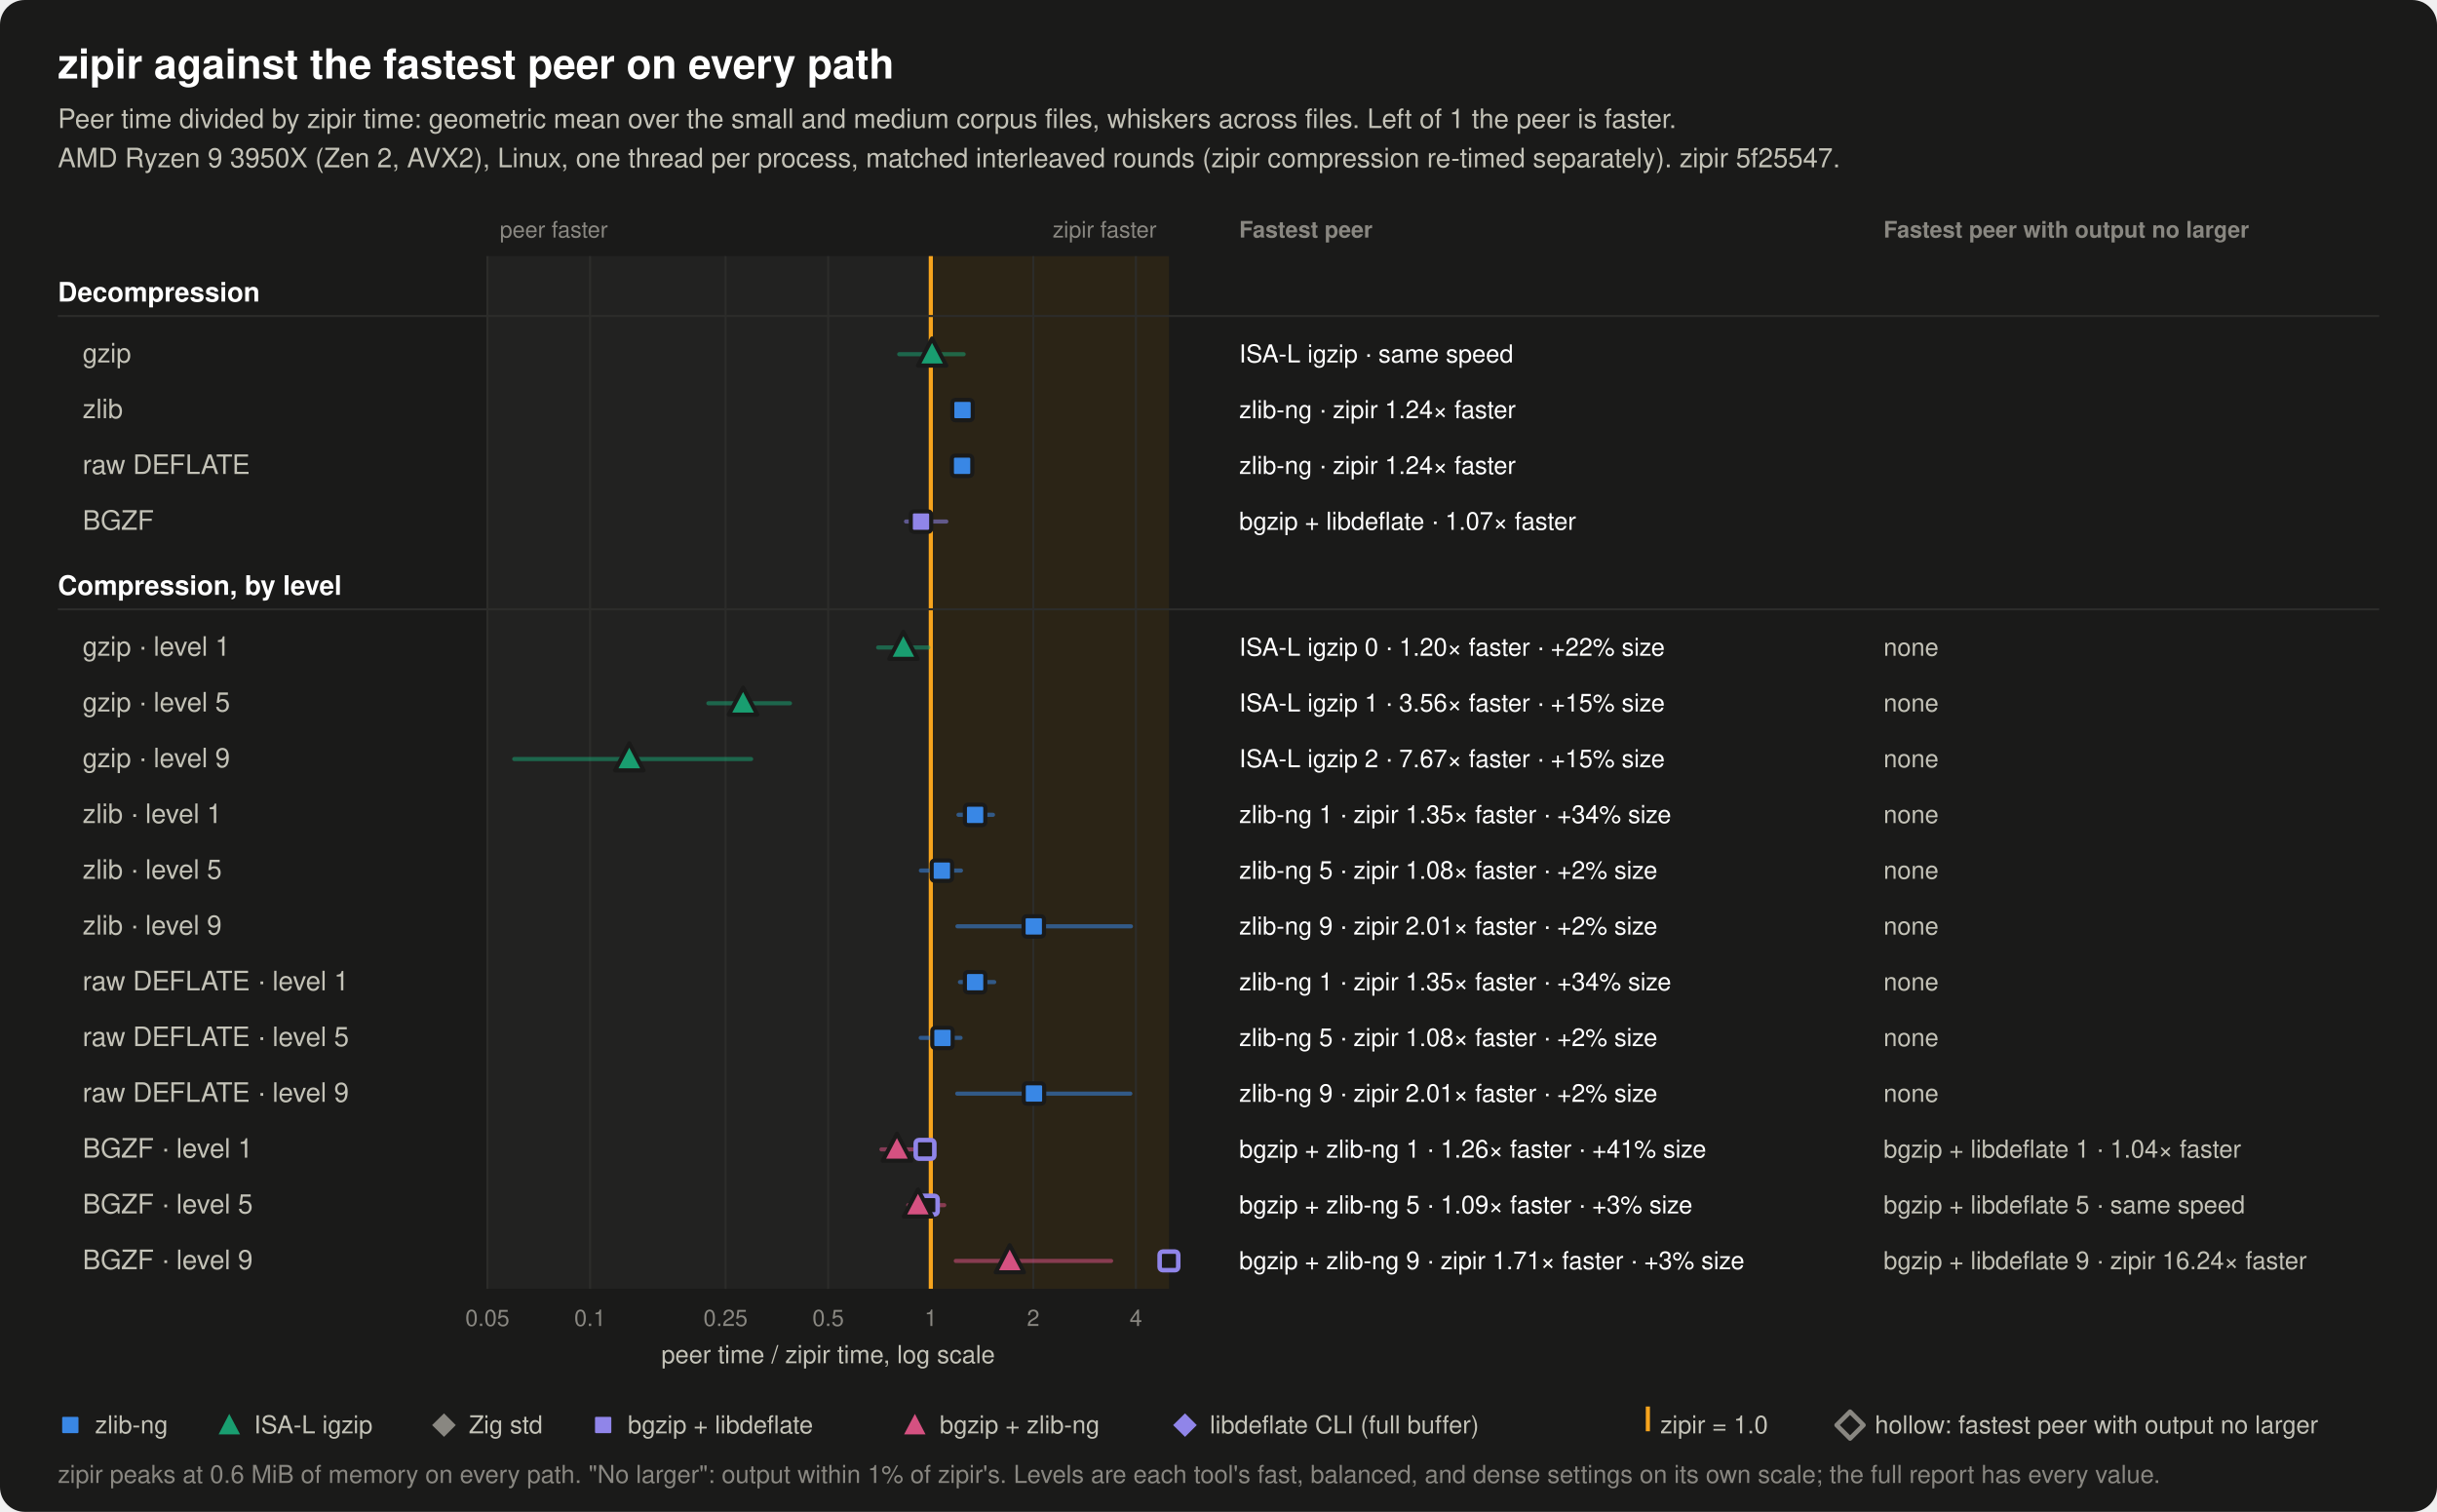
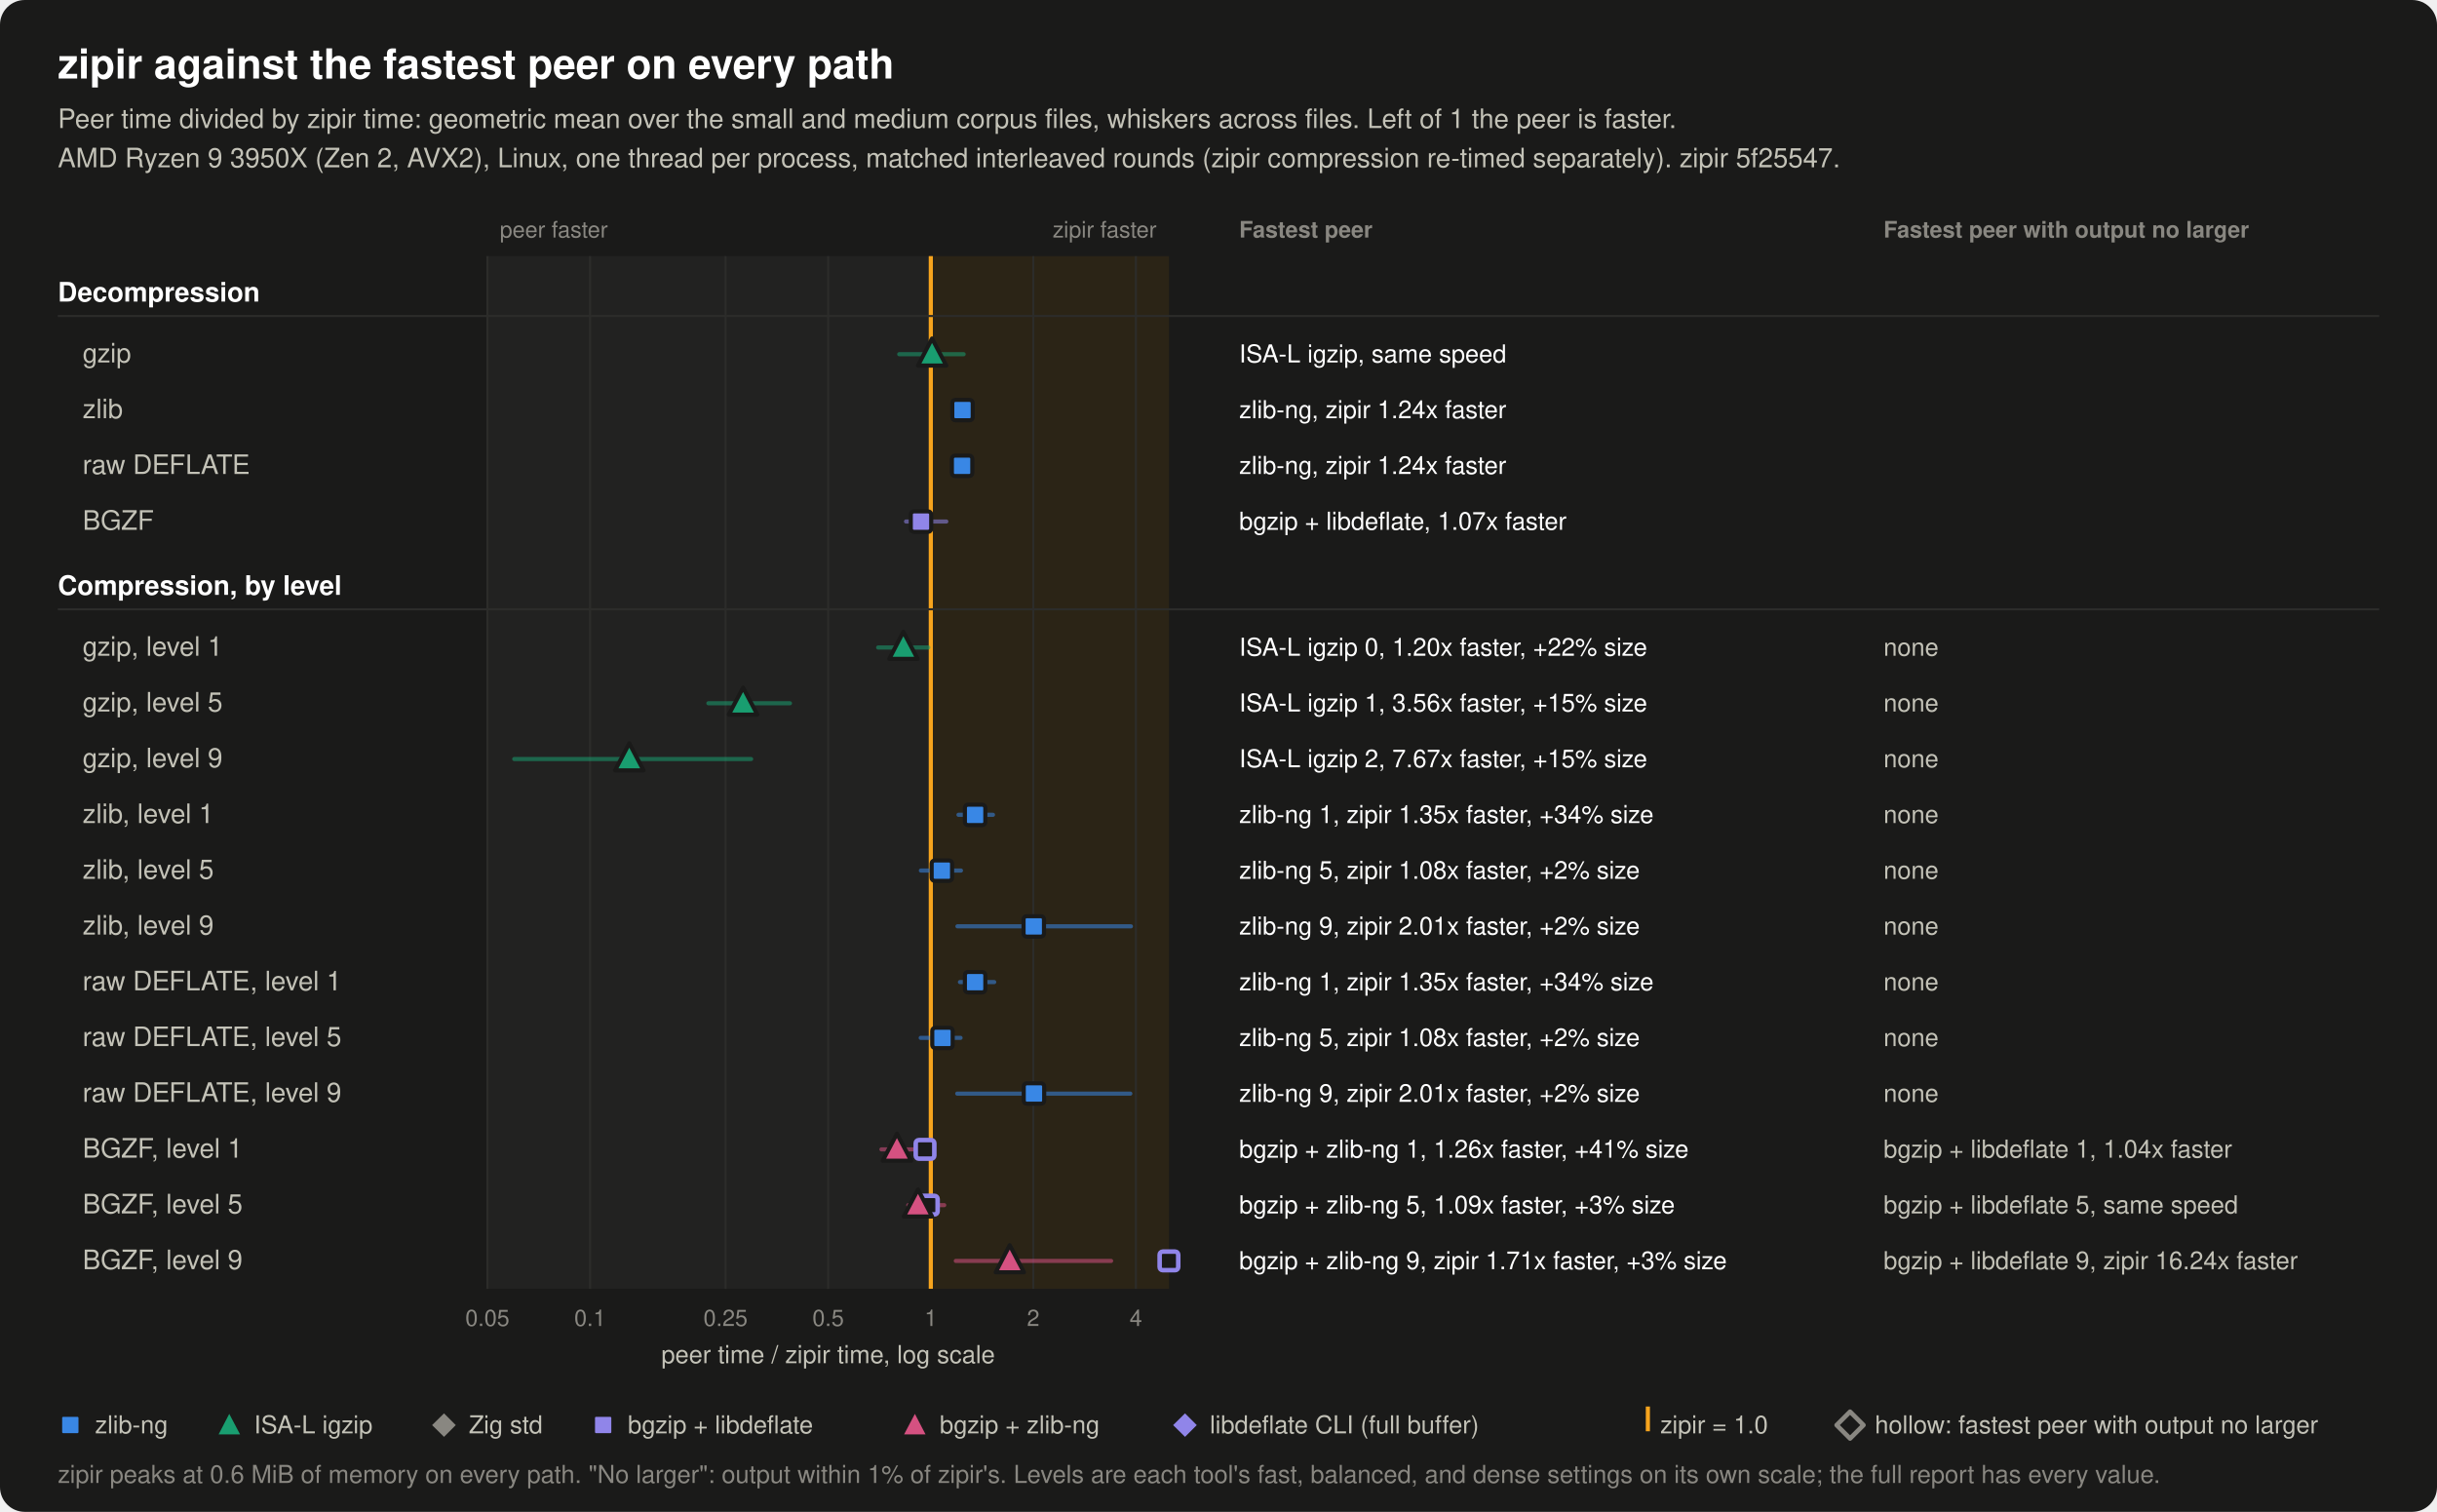
<svg xmlns="http://www.w3.org/2000/svg" viewBox="0 0 1180 732" width="1180" height="732" role="img" font-family="system-ui, -apple-system, &quot;Segoe UI&quot;, Helvetica, Arial, sans-serif">
  <rect width="1180" height="732" rx="12" fill="#1a1a19" />
  <text x="28.0" y="38.0" font-size="20" fill="#ffffff" text-anchor="start" font-weight="650">zipir against the fastest peer on every path</text>
  <text x="28.0" y="62.0" font-size="13" fill="#c3c2b7" text-anchor="start" font-weight="400">Peer time divided by zipir time: geometric mean over the small and medium corpus files, whiskers across files. Left of 1 the peer is faster.</text>
  <text x="28.0" y="81.0" font-size="13" fill="#c3c2b7" text-anchor="start" font-weight="400">AMD Ryzen 9 3950X (Zen 2, AVX2), Linux, one thread per process, matched interleaved rounds (zipir compression re-timed separately). zipir 5f25547.</text>
  <rect x="236.0" y="124.0" width="214.7" height="500.0" rx="0" fill="#222221" />
  <rect x="450.7" y="124.0" width="115.3" height="500.0" rx="0" fill="#2b2416" />
  <line x1="236.0" y1="124.0" x2="236.0" y2="624.0" stroke="#2c2c2a" stroke-width="1" />
  <text x="236.0" y="642.0" font-size="11" fill="#898781" text-anchor="middle" font-weight="400">0.05</text>
  <line x1="285.7" y1="124.0" x2="285.7" y2="624.0" stroke="#2c2c2a" stroke-width="1" />
  <text x="285.7" y="642.0" font-size="11" fill="#898781" text-anchor="middle" font-weight="400">0.1</text>
  <line x1="351.3" y1="124.0" x2="351.3" y2="624.0" stroke="#2c2c2a" stroke-width="1" />
  <text x="351.3" y="642.0" font-size="11" fill="#898781" text-anchor="middle" font-weight="400">0.25</text>
  <line x1="401.0" y1="124.0" x2="401.0" y2="624.0" stroke="#2c2c2a" stroke-width="1" />
  <text x="401.0" y="642.0" font-size="11" fill="#898781" text-anchor="middle" font-weight="400">0.5</text>
  <line x1="450.7" y1="124.0" x2="450.7" y2="624.0" stroke="#2c2c2a" stroke-width="1" />
  <text x="450.7" y="642.0" font-size="11" fill="#898781" text-anchor="middle" font-weight="400">1</text>
  <line x1="500.3" y1="124.0" x2="500.3" y2="624.0" stroke="#2c2c2a" stroke-width="1" />
  <text x="500.3" y="642.0" font-size="11" fill="#898781" text-anchor="middle" font-weight="400">2</text>
  <line x1="550.0" y1="124.0" x2="550.0" y2="624.0" stroke="#2c2c2a" stroke-width="1" />
  <text x="550.0" y="642.0" font-size="11" fill="#898781" text-anchor="middle" font-weight="400">4</text>
  <line x1="450.7" y1="124.0" x2="450.7" y2="624.0" stroke="#f7a41d" stroke-width="2" />
  <text x="242.0" y="115.0" font-size="11" fill="#898781" text-anchor="start" font-weight="400">peer faster</text>
  <text x="560.0" y="115.0" font-size="11" fill="#898781" text-anchor="end" font-weight="400">zipir faster</text>
  <text x="401.0" y="660.0" font-size="12" fill="#c3c2b7" text-anchor="middle" font-weight="400">peer time / zipir time, log scale</text>
  <text x="600.0" y="115.0" font-size="11" fill="#898781" text-anchor="start" font-weight="600">Fastest peer</text>
  <text x="912.0" y="115.0" font-size="11" fill="#898781" text-anchor="start" font-weight="600">Fastest peer with output no larger</text>
  <text x="28.0" y="146.0" font-size="13" fill="#ffffff" text-anchor="start" font-weight="650">Decompression</text>
  <line x1="28.0" y1="153.0" x2="1152.0" y2="153.0" stroke="#2c2c2a" stroke-width="1" />
  <text x="40.0" y="175.5" font-size="13" fill="#c3c2b7" text-anchor="start" font-weight="400">gzip</text>
  <line x1="435.4" y1="171.5" x2="466.6" y2="171.5" stroke="#199e70" stroke-width="2" stroke-linecap="round" opacity="0.55" />
  <path d="M451.3,163.9 L458.2,177.0 L444.5,177.0 Z" fill="#199e70" stroke="#1a1a19" stroke-width="2" stroke-linejoin="round" />
-   <text x="600.0" y="175.5" font-size="12" fill="#ffffff" text-anchor="start" font-weight="400">ISA-L igzip · same speed</text>
+   <text x="600.0" y="175.5" font-size="12" fill="#ffffff" text-anchor="start" font-weight="400">ISA-L igzip, same speed</text>
  <text x="40.0" y="202.5" font-size="13" fill="#c3c2b7" text-anchor="start" font-weight="400">zlib</text>
  <line x1="462.2" y1="198.5" x2="468.0" y2="198.5" stroke="#3987e5" stroke-width="2" stroke-linecap="round" opacity="0.55" />
  <rect x="461.1" y="193.6" width="9.9" height="9.9" rx="1.5" fill="#3987e5" stroke="#1a1a19" stroke-width="2" />
-   <text x="600.0" y="202.5" font-size="12" fill="#ffffff" text-anchor="start" font-weight="400">zlib-ng · zipir 1.24× faster</text>
+   <text x="600.0" y="202.5" font-size="12" fill="#ffffff" text-anchor="start" font-weight="400">zlib-ng, zipir 1.24x faster</text>
  <text x="40.0" y="229.5" font-size="13" fill="#c3c2b7" text-anchor="start" font-weight="400">raw DEFLATE</text>
  <line x1="462.3" y1="225.5" x2="468.4" y2="225.5" stroke="#3987e5" stroke-width="2" stroke-linecap="round" opacity="0.55" />
  <rect x="460.9" y="220.6" width="9.9" height="9.9" rx="1.5" fill="#3987e5" stroke="#1a1a19" stroke-width="2" />
-   <text x="600.0" y="229.5" font-size="12" fill="#ffffff" text-anchor="start" font-weight="400">zlib-ng · zipir 1.24× faster</text>
+   <text x="600.0" y="229.5" font-size="12" fill="#ffffff" text-anchor="start" font-weight="400">zlib-ng, zipir 1.24x faster</text>
  <text x="40.0" y="256.5" font-size="13" fill="#c3c2b7" text-anchor="start" font-weight="400">BGZF</text>
  <line x1="438.7" y1="252.5" x2="458.2" y2="252.5" stroke="#9085e9" stroke-width="2" stroke-linecap="round" opacity="0.55" />
  <rect x="441.0" y="247.6" width="9.9" height="9.9" rx="1.5" fill="#9085e9" stroke="#1a1a19" stroke-width="2" />
-   <text x="600.0" y="256.5" font-size="12" fill="#ffffff" text-anchor="start" font-weight="400">bgzip + libdeflate · 1.07× faster</text>
+   <text x="600.0" y="256.5" font-size="12" fill="#ffffff" text-anchor="start" font-weight="400">bgzip + libdeflate, 1.07x faster</text>
  <text x="28.0" y="288.0" font-size="13" fill="#ffffff" text-anchor="start" font-weight="650">Compression, by level</text>
  <line x1="28.0" y1="295.0" x2="1152.0" y2="295.0" stroke="#2c2c2a" stroke-width="1" />
-   <text x="40.0" y="317.5" font-size="13" fill="#c3c2b7" text-anchor="start" font-weight="400">gzip · level 1</text>
+   <text x="40.0" y="317.5" font-size="13" fill="#c3c2b7" text-anchor="start" font-weight="400">gzip, level 1</text>
  <line x1="425.2" y1="313.5" x2="449.5" y2="313.5" stroke="#199e70" stroke-width="2" stroke-linecap="round" opacity="0.55" />
  <path d="M437.4,305.9 L444.3,319.0 L430.6,319.0 Z" fill="#199e70" stroke="#1a1a19" stroke-width="2" stroke-linejoin="round" />
-   <text x="600.0" y="317.5" font-size="12" fill="#ffffff" text-anchor="start" font-weight="400">ISA-L igzip 0 · 1.20× faster · +22% size</text>
+   <text x="600.0" y="317.5" font-size="12" fill="#ffffff" text-anchor="start" font-weight="400">ISA-L igzip 0, 1.20x faster, +22% size</text>
  <text x="912.0" y="317.5" font-size="12" fill="#c3c2b7" text-anchor="start" font-weight="400">none</text>
-   <text x="40.0" y="344.5" font-size="13" fill="#c3c2b7" text-anchor="start" font-weight="400">gzip · level 5</text>
+   <text x="40.0" y="344.5" font-size="13" fill="#c3c2b7" text-anchor="start" font-weight="400">gzip, level 5</text>
  <line x1="343.0" y1="340.5" x2="382.5" y2="340.5" stroke="#199e70" stroke-width="2" stroke-linecap="round" opacity="0.55" />
  <path d="M359.8,332.9 L366.7,346.0 L352.9,346.0 Z" fill="#199e70" stroke="#1a1a19" stroke-width="2" stroke-linejoin="round" />
-   <text x="600.0" y="344.5" font-size="12" fill="#ffffff" text-anchor="start" font-weight="400">ISA-L igzip 1 · 3.56× faster · +15% size</text>
+   <text x="600.0" y="344.5" font-size="12" fill="#ffffff" text-anchor="start" font-weight="400">ISA-L igzip 1, 3.56x faster, +15% size</text>
  <text x="912.0" y="344.5" font-size="12" fill="#c3c2b7" text-anchor="start" font-weight="400">none</text>
-   <text x="40.0" y="371.5" font-size="13" fill="#c3c2b7" text-anchor="start" font-weight="400">gzip · level 9</text>
+   <text x="40.0" y="371.5" font-size="13" fill="#c3c2b7" text-anchor="start" font-weight="400">gzip, level 9</text>
  <line x1="249.0" y1="367.5" x2="363.7" y2="367.5" stroke="#199e70" stroke-width="2" stroke-linecap="round" opacity="0.55" />
  <path d="M304.7,359.9 L311.6,373.0 L297.8,373.0 Z" fill="#199e70" stroke="#1a1a19" stroke-width="2" stroke-linejoin="round" />
-   <text x="600.0" y="371.5" font-size="12" fill="#ffffff" text-anchor="start" font-weight="400">ISA-L igzip 2 · 7.67× faster · +15% size</text>
+   <text x="600.0" y="371.5" font-size="12" fill="#ffffff" text-anchor="start" font-weight="400">ISA-L igzip 2, 7.67x faster, +15% size</text>
  <text x="912.0" y="371.5" font-size="12" fill="#c3c2b7" text-anchor="start" font-weight="400">none</text>
-   <text x="40.0" y="398.5" font-size="13" fill="#c3c2b7" text-anchor="start" font-weight="400">zlib · level 1</text>
+   <text x="40.0" y="398.5" font-size="13" fill="#c3c2b7" text-anchor="start" font-weight="400">zlib, level 1</text>
  <line x1="464.1" y1="394.5" x2="480.8" y2="394.5" stroke="#3987e5" stroke-width="2" stroke-linecap="round" opacity="0.55" />
  <rect x="467.2" y="389.6" width="9.9" height="9.9" rx="1.5" fill="#3987e5" stroke="#1a1a19" stroke-width="2" />
-   <text x="600.0" y="398.5" font-size="12" fill="#ffffff" text-anchor="start" font-weight="400">zlib-ng 1 · zipir 1.35× faster · +34% size</text>
+   <text x="600.0" y="398.5" font-size="12" fill="#ffffff" text-anchor="start" font-weight="400">zlib-ng 1, zipir 1.35x faster, +34% size</text>
  <text x="912.0" y="398.5" font-size="12" fill="#c3c2b7" text-anchor="start" font-weight="400">none</text>
-   <text x="40.0" y="425.5" font-size="13" fill="#c3c2b7" text-anchor="start" font-weight="400">zlib · level 5</text>
+   <text x="40.0" y="425.5" font-size="13" fill="#c3c2b7" text-anchor="start" font-weight="400">zlib, level 5</text>
  <line x1="445.9" y1="421.5" x2="465.3" y2="421.5" stroke="#3987e5" stroke-width="2" stroke-linecap="round" opacity="0.55" />
  <rect x="451.1" y="416.6" width="9.9" height="9.9" rx="1.5" fill="#3987e5" stroke="#1a1a19" stroke-width="2" />
-   <text x="600.0" y="425.5" font-size="12" fill="#ffffff" text-anchor="start" font-weight="400">zlib-ng 5 · zipir 1.08× faster · +2% size</text>
+   <text x="600.0" y="425.5" font-size="12" fill="#ffffff" text-anchor="start" font-weight="400">zlib-ng 5, zipir 1.08x faster, +2% size</text>
  <text x="912.0" y="425.5" font-size="12" fill="#c3c2b7" text-anchor="start" font-weight="400">none</text>
-   <text x="40.0" y="452.5" font-size="13" fill="#c3c2b7" text-anchor="start" font-weight="400">zlib · level 9</text>
+   <text x="40.0" y="452.5" font-size="13" fill="#c3c2b7" text-anchor="start" font-weight="400">zlib, level 9</text>
  <line x1="463.6" y1="448.5" x2="547.6" y2="448.5" stroke="#3987e5" stroke-width="2" stroke-linecap="round" opacity="0.55" />
  <rect x="495.6" y="443.6" width="9.9" height="9.9" rx="1.5" fill="#3987e5" stroke="#1a1a19" stroke-width="2" />
-   <text x="600.0" y="452.5" font-size="12" fill="#ffffff" text-anchor="start" font-weight="400">zlib-ng 9 · zipir 2.01× faster · +2% size</text>
+   <text x="600.0" y="452.5" font-size="12" fill="#ffffff" text-anchor="start" font-weight="400">zlib-ng 9, zipir 2.01x faster, +2% size</text>
  <text x="912.0" y="452.5" font-size="12" fill="#c3c2b7" text-anchor="start" font-weight="400">none</text>
-   <text x="40.0" y="479.5" font-size="13" fill="#c3c2b7" text-anchor="start" font-weight="400">raw DEFLATE · level 1</text>
+   <text x="40.0" y="479.5" font-size="13" fill="#c3c2b7" text-anchor="start" font-weight="400">raw DEFLATE, level 1</text>
  <line x1="464.8" y1="475.5" x2="481.4" y2="475.5" stroke="#3987e5" stroke-width="2" stroke-linecap="round" opacity="0.55" />
  <rect x="467.2" y="470.6" width="9.9" height="9.9" rx="1.5" fill="#3987e5" stroke="#1a1a19" stroke-width="2" />
-   <text x="600.0" y="479.5" font-size="12" fill="#ffffff" text-anchor="start" font-weight="400">zlib-ng 1 · zipir 1.35× faster · +34% size</text>
+   <text x="600.0" y="479.5" font-size="12" fill="#ffffff" text-anchor="start" font-weight="400">zlib-ng 1, zipir 1.35x faster, +34% size</text>
  <text x="912.0" y="479.5" font-size="12" fill="#c3c2b7" text-anchor="start" font-weight="400">none</text>
-   <text x="40.0" y="506.5" font-size="13" fill="#c3c2b7" text-anchor="start" font-weight="400">raw DEFLATE · level 5</text>
+   <text x="40.0" y="506.5" font-size="13" fill="#c3c2b7" text-anchor="start" font-weight="400">raw DEFLATE, level 5</text>
  <line x1="445.8" y1="502.5" x2="465.1" y2="502.5" stroke="#3987e5" stroke-width="2" stroke-linecap="round" opacity="0.55" />
  <rect x="451.4" y="497.6" width="9.9" height="9.9" rx="1.5" fill="#3987e5" stroke="#1a1a19" stroke-width="2" />
-   <text x="600.0" y="506.5" font-size="12" fill="#ffffff" text-anchor="start" font-weight="400">zlib-ng 5 · zipir 1.08× faster · +2% size</text>
+   <text x="600.0" y="506.5" font-size="12" fill="#ffffff" text-anchor="start" font-weight="400">zlib-ng 5, zipir 1.08x faster, +2% size</text>
  <text x="912.0" y="506.5" font-size="12" fill="#c3c2b7" text-anchor="start" font-weight="400">none</text>
-   <text x="40.0" y="533.5" font-size="13" fill="#c3c2b7" text-anchor="start" font-weight="400">raw DEFLATE · level 9</text>
+   <text x="40.0" y="533.5" font-size="13" fill="#c3c2b7" text-anchor="start" font-weight="400">raw DEFLATE, level 9</text>
  <line x1="463.5" y1="529.5" x2="547.3" y2="529.5" stroke="#3987e5" stroke-width="2" stroke-linecap="round" opacity="0.55" />
  <rect x="495.7" y="524.5" width="9.9" height="9.9" rx="1.5" fill="#3987e5" stroke="#1a1a19" stroke-width="2" />
-   <text x="600.0" y="533.5" font-size="12" fill="#ffffff" text-anchor="start" font-weight="400">zlib-ng 9 · zipir 2.01× faster · +2% size</text>
+   <text x="600.0" y="533.5" font-size="12" fill="#ffffff" text-anchor="start" font-weight="400">zlib-ng 9, zipir 2.01x faster, +2% size</text>
  <text x="912.0" y="533.5" font-size="12" fill="#c3c2b7" text-anchor="start" font-weight="400">none</text>
-   <text x="40.0" y="560.5" font-size="13" fill="#c3c2b7" text-anchor="start" font-weight="400">BGZF · level 1</text>
+   <text x="40.0" y="560.5" font-size="13" fill="#c3c2b7" text-anchor="start" font-weight="400">BGZF, level 1</text>
  <line x1="426.8" y1="556.5" x2="445.6" y2="556.5" stroke="#d55181" stroke-width="2" stroke-linecap="round" opacity="0.55" />
  <rect x="443.4" y="552.0" width="9.0" height="9.0" rx="1.5" fill="#1a1a19" stroke="#9085e9" stroke-width="2.2" />
  <path d="M434.3,548.9 L441.2,562.0 L427.4,562.0 Z" fill="#d55181" stroke="#1a1a19" stroke-width="2" stroke-linejoin="round" />
-   <text x="600.0" y="560.5" font-size="12" fill="#ffffff" text-anchor="start" font-weight="400">bgzip + zlib-ng 1 · 1.26× faster · +41% size</text>
-   <text x="912.0" y="560.5" font-size="12" fill="#c3c2b7" text-anchor="start" font-weight="400">bgzip + libdeflate 1 · 1.04× faster</text>
-   <text x="40.0" y="587.5" font-size="13" fill="#c3c2b7" text-anchor="start" font-weight="400">BGZF · level 5</text>
+   <text x="600.0" y="560.5" font-size="12" fill="#ffffff" text-anchor="start" font-weight="400">bgzip + zlib-ng 1, 1.26x faster, +41% size</text>
+   <text x="912.0" y="560.5" font-size="12" fill="#c3c2b7" text-anchor="start" font-weight="400">bgzip + libdeflate 1, 1.04x faster</text>
+   <text x="40.0" y="587.5" font-size="13" fill="#c3c2b7" text-anchor="start" font-weight="400">BGZF, level 5</text>
  <line x1="439.8" y1="583.5" x2="457.2" y2="583.5" stroke="#d55181" stroke-width="2" stroke-linecap="round" opacity="0.55" />
  <rect x="445.0" y="579.0" width="9.0" height="9.0" rx="1.5" fill="#1a1a19" stroke="#9085e9" stroke-width="2.2" />
  <path d="M444.5,575.9 L451.3,589.0 L437.6,589.0 Z" fill="#d55181" stroke="#1a1a19" stroke-width="2" stroke-linejoin="round" />
-   <text x="600.0" y="587.5" font-size="12" fill="#ffffff" text-anchor="start" font-weight="400">bgzip + zlib-ng 5 · 1.09× faster · +3% size</text>
-   <text x="912.0" y="587.5" font-size="12" fill="#c3c2b7" text-anchor="start" font-weight="400">bgzip + libdeflate 5 · same speed</text>
-   <text x="40.0" y="614.5" font-size="13" fill="#c3c2b7" text-anchor="start" font-weight="400">BGZF · level 9</text>
+   <text x="600.0" y="587.5" font-size="12" fill="#ffffff" text-anchor="start" font-weight="400">bgzip + zlib-ng 5, 1.09x faster, +3% size</text>
+   <text x="912.0" y="587.5" font-size="12" fill="#c3c2b7" text-anchor="start" font-weight="400">bgzip + libdeflate 5, same speed</text>
+   <text x="40.0" y="614.5" font-size="13" fill="#c3c2b7" text-anchor="start" font-weight="400">BGZF, level 9</text>
  <line x1="462.8" y1="610.5" x2="538.0" y2="610.5" stroke="#d55181" stroke-width="2" stroke-linecap="round" opacity="0.55" />
  <rect x="561.5" y="606.0" width="9.0" height="9.0" rx="1.5" fill="#1a1a19" stroke="#9085e9" stroke-width="2.2" />
  <path d="M488.9,602.9 L495.8,616.0 L482.1,616.0 Z" fill="#d55181" stroke="#1a1a19" stroke-width="2" stroke-linejoin="round" />
-   <text x="600.0" y="614.5" font-size="12" fill="#ffffff" text-anchor="start" font-weight="400">bgzip + zlib-ng 9 · zipir 1.71× faster · +3% size</text>
-   <text x="912.0" y="614.5" font-size="12" fill="#c3c2b7" text-anchor="start" font-weight="400">bgzip + libdeflate 9 · zipir 16.24× faster</text>
+   <text x="600.0" y="614.5" font-size="12" fill="#ffffff" text-anchor="start" font-weight="400">bgzip + zlib-ng 9, zipir 1.71x faster, +3% size</text>
+   <text x="912.0" y="614.5" font-size="12" fill="#c3c2b7" text-anchor="start" font-weight="400">bgzip + libdeflate 9, zipir 16.24x faster</text>
  <rect x="29.1" y="685.0" width="9.9" height="9.9" rx="1.5" fill="#3987e5" stroke="#1a1a19" stroke-width="2" />
  <text x="46.0" y="694.0" font-size="12" fill="#c3c2b7" text-anchor="start" font-weight="400">zlib-ng</text>
  <path d="M111.0,682.4 L117.9,695.5 L104.2,695.5 Z" fill="#199e70" stroke="#1a1a19" stroke-width="2" stroke-linejoin="round" />
  <text x="123.0" y="694.0" font-size="12" fill="#c3c2b7" text-anchor="start" font-weight="400">ISA-L igzip</text>
  <path d="M215.0,682.9 L222.1,690.0 L215.0,697.1 L207.8,690.0 Z" fill="#898781" stroke="#1a1a19" stroke-width="2" stroke-linejoin="round" />
  <text x="227.0" y="694.0" font-size="12" fill="#c3c2b7" text-anchor="start" font-weight="400">Zig std</text>
  <rect x="287.1" y="685.0" width="9.9" height="9.9" rx="1.5" fill="#9085e9" stroke="#1a1a19" stroke-width="2" />
  <text x="304.0" y="694.0" font-size="12" fill="#c3c2b7" text-anchor="start" font-weight="400">bgzip + libdeflate</text>
  <path d="M443.0,682.4 L449.8,695.5 L436.1,695.5 Z" fill="#d55181" stroke="#1a1a19" stroke-width="2" stroke-linejoin="round" />
  <text x="455.0" y="694.0" font-size="12" fill="#c3c2b7" text-anchor="start" font-weight="400">bgzip + zlib-ng</text>
  <path d="M573.8,682.9 L580.9,690.0 L573.8,697.1 L566.6,690.0 Z" fill="#9085e9" stroke="#1a1a19" stroke-width="2" stroke-linejoin="round" />
  <text x="585.8" y="694.0" font-size="12" fill="#c3c2b7" text-anchor="start" font-weight="400">libdeflate CLI (full buffer)</text>
  <line x1="797.9" y1="681.0" x2="797.9" y2="693.0" stroke="#f7a41d" stroke-width="2" />
  <text x="803.9" y="694.0" font-size="12" fill="#c3c2b7" text-anchor="start" font-weight="400">zipir = 1.0</text>
  <path d="M895.8,683.5 L902.3,690.0 L895.8,696.5 L889.3,690.0 Z" fill="#1a1a19" stroke="#898781" stroke-width="2.2" stroke-linejoin="round" />
  <text x="907.8" y="694.0" font-size="12" fill="#c3c2b7" text-anchor="start" font-weight="400">hollow: fastest peer with output no larger</text>
  <text x="28.0" y="718.0" font-size="12" fill="#898781" text-anchor="start" font-weight="400">zipir peaks at 0.6 MiB of memory on every path. "No larger": output within 1% of zipir's. Levels are each tool's fast, balanced, and dense settings on its own scale; the full report has every value.</text>
</svg>
